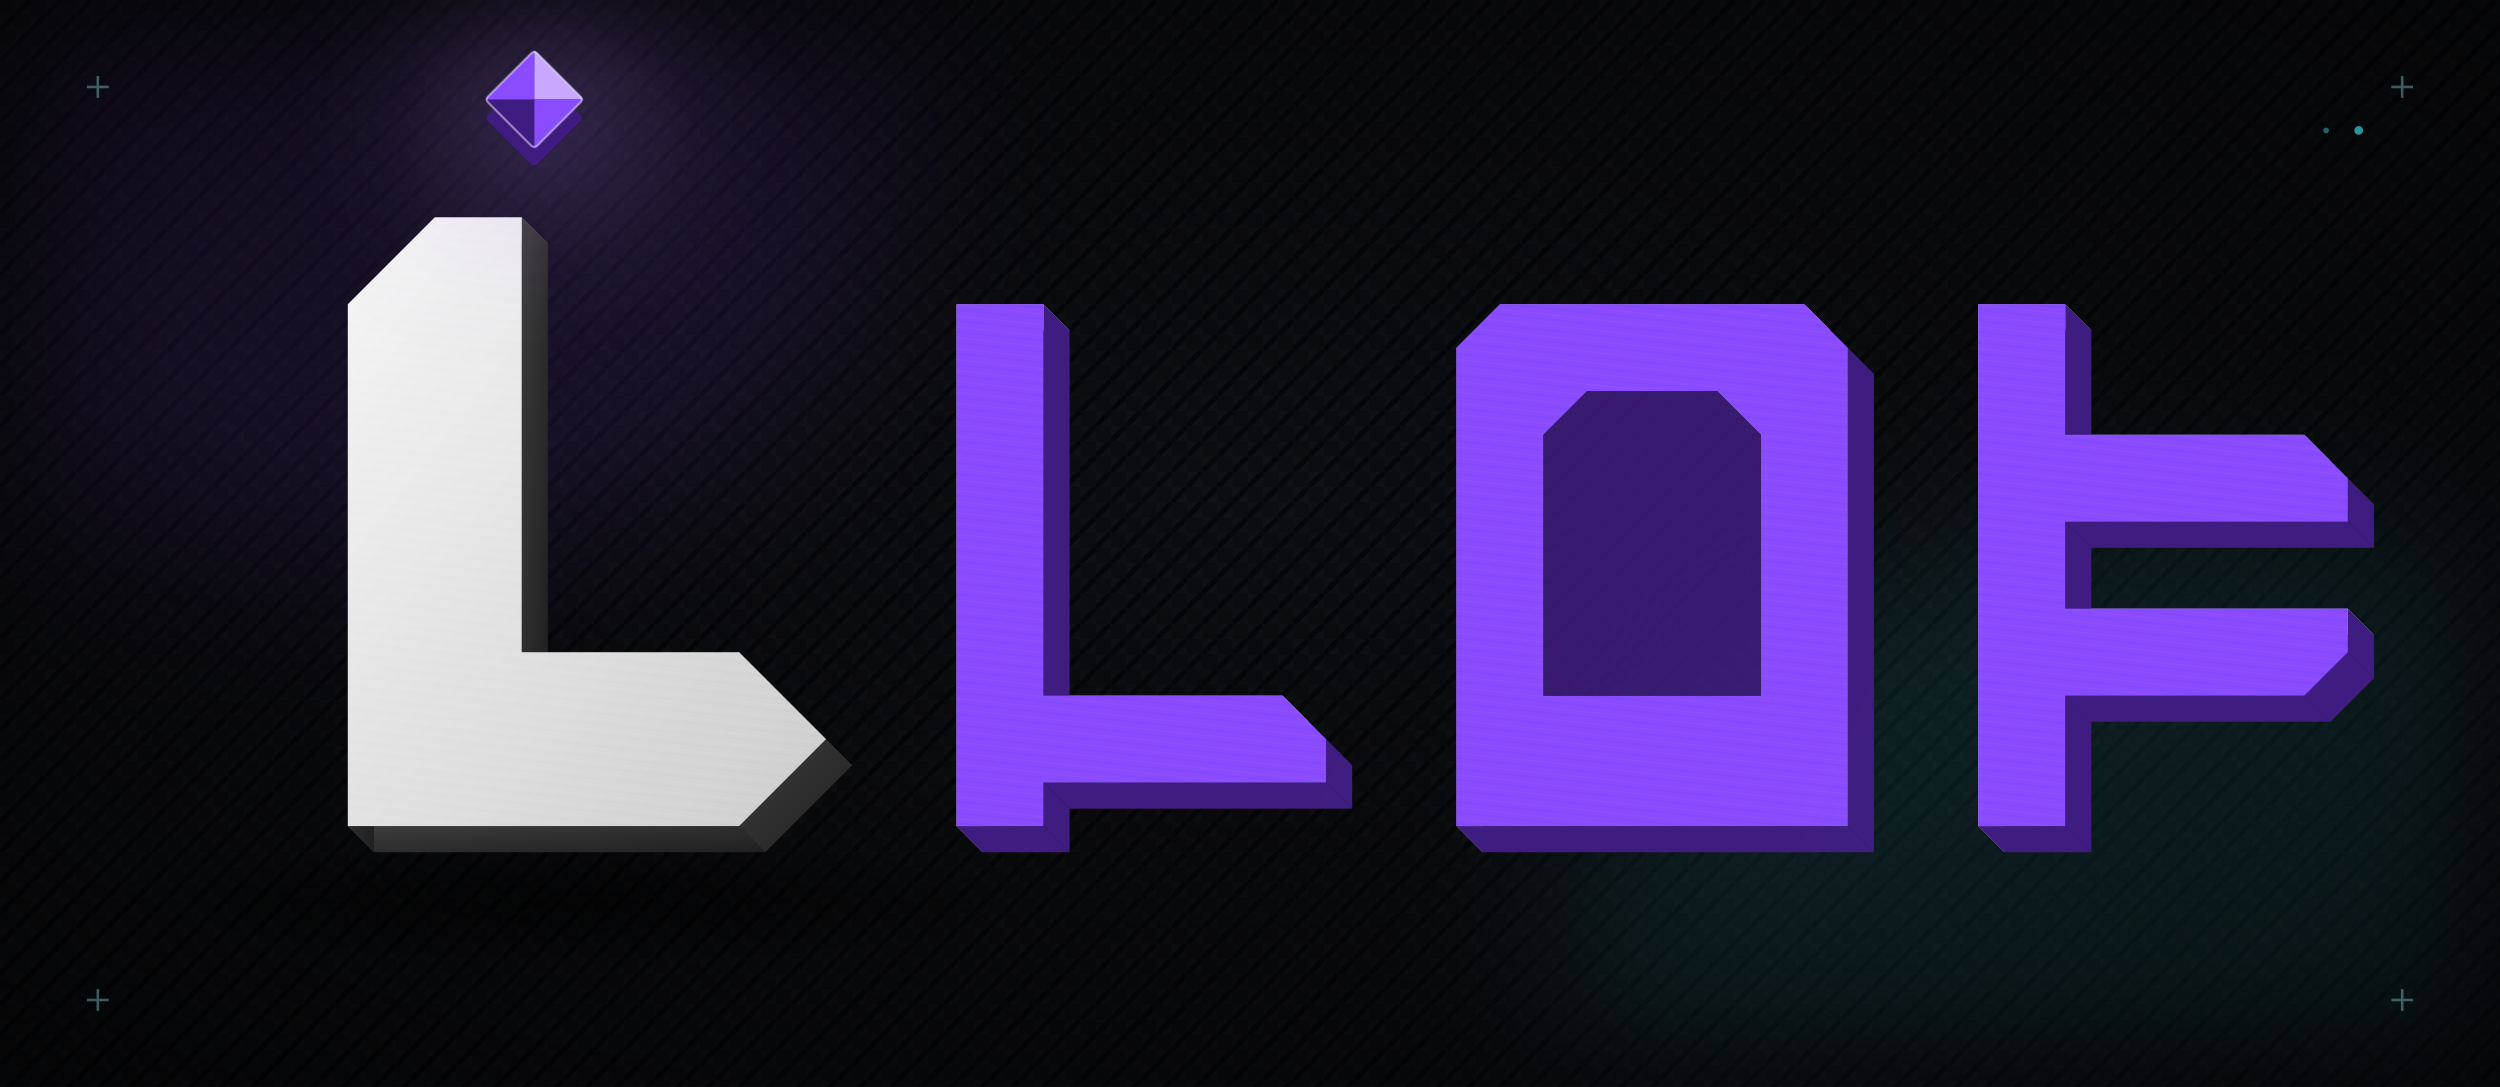
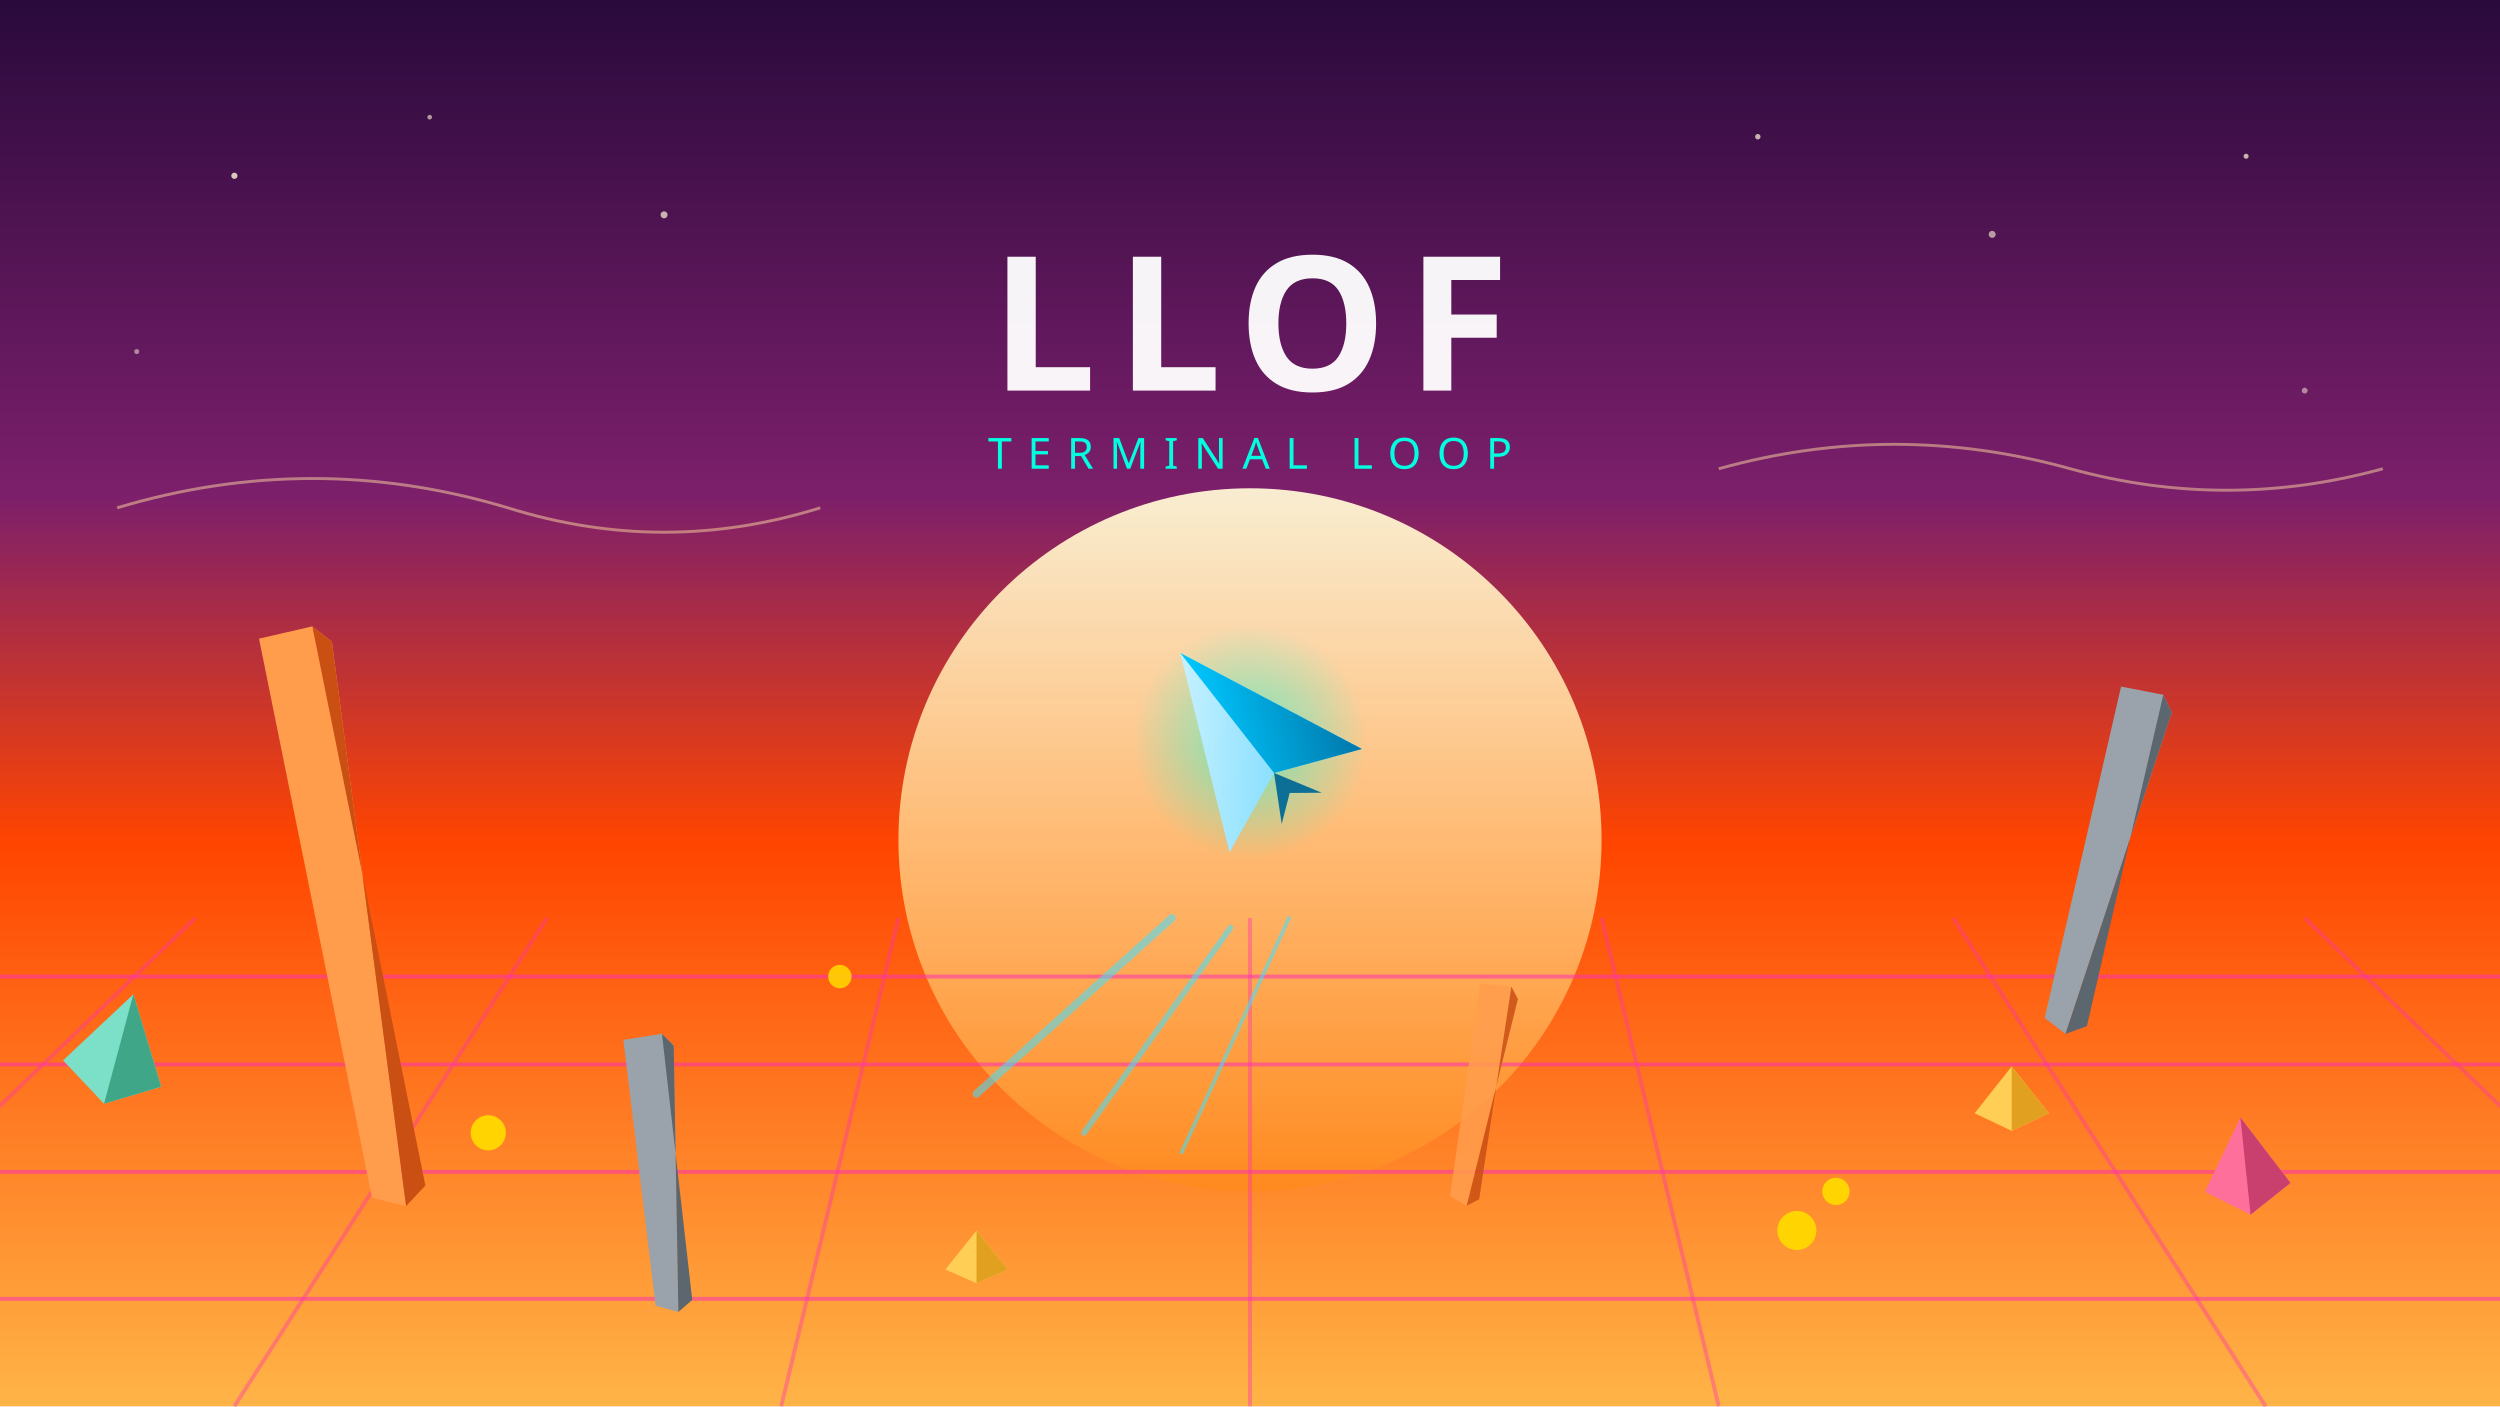
- <svg xmlns="http://www.w3.org/2000/svg" width="100%" viewBox="0 0 1150 500" role="img">
+ <svg xmlns="http://www.w3.org/2000/svg" width="1280" height="720" viewBox="0 0 1280 720">
  <defs>
-     <linearGradient id="faceGrad" x1="0%" y1="0%" x2="100%" y2="100%">
-       <stop offset="0%" stop-color="#F6F6F6" />
-       <stop offset="100%" stop-color="#CDCDCD" />
+     <linearGradient id="sky" x1="0" y1="0" x2="0" y2="1">
+       <stop offset="0%" stop-color="#2a0a3d" />
+       <stop offset="35%" stop-color="#7c1f6b" />
+       <stop offset="60%" stop-color="#ff4500" />
+       <stop offset="100%" stop-color="#ffb347" />
    </linearGradient>
-     <linearGradient id="sideGradMid" x1="0%" y1="0%" x2="100%" y2="100%">
-       <stop offset="0%" stop-color="#9C9C9C" />
-       <stop offset="100%" stop-color="#6E6E6E" />
+     <linearGradient id="sun" x1="0" y1="0" x2="0" y2="1">
+       <stop offset="0%" stop-color="#fff7d6" />
+       <stop offset="100%" stop-color="#ff8a1e" />
    </linearGradient>
-     <linearGradient id="sideGradDark" x1="0%" y1="0%" x2="100%" y2="100%">
-       <stop offset="0%" stop-color="#3C3C3C" />
-       <stop offset="100%" stop-color="#202020" />
+     <linearGradient id="plane" x1="0" y1="0" x2="1" y2="1">
+       <stop offset="0%" stop-color="#eafcff" />
+       <stop offset="100%" stop-color="#5ad1ff" />
    </linearGradient>
-     <linearGradient id="unifiedFlow" gradientUnits="userSpaceOnUse" x1="250" y1="10" x2="1080" y2="380">
-       <stop offset="0%" stop-color="#8A4CFF" />
-       <stop offset="50%" stop-color="#7A6BFF" />
-       <stop offset="100%" stop-color="#3FF3FF" />
+     <linearGradient id="planeShade" x1="0" y1="0" x2="1" y2="1">
+       <stop offset="0%" stop-color="#00c8ff" />
+       <stop offset="100%" stop-color="#0077aa" />
    </linearGradient>
-     <linearGradient id="unifiedFlowLit" gradientUnits="userSpaceOnUse" x1="250" y1="10" x2="1080" y2="380">
-       <stop offset="0%" stop-color="#C9A8FF" />
-       <stop offset="50%" stop-color="#B7C3FF" />
-       <stop offset="100%" stop-color="#9CFBFF" />
-     </linearGradient>
-     <linearGradient id="unifiedFlowDark" gradientUnits="userSpaceOnUse" x1="250" y1="10" x2="1080" y2="380">
-       <stop offset="0%" stop-color="#3F1D80" />
-       <stop offset="50%" stop-color="#332E7A" />
-       <stop offset="100%" stop-color="#187C8A" />
-     </linearGradient>
-     <radialGradient id="gemGlow" cx="50%" cy="50%" r="50%">
-       <stop offset="0%" stop-color="#B98CFF" stop-opacity="0.9" />
-       <stop offset="100%" stop-color="#B98CFF" stop-opacity="0" />
+     <radialGradient id="glow" cx="50%" cy="50%" r="50%">
+       <stop offset="0%" stop-color="#00ffe0" stop-opacity="0.55" />
+       <stop offset="100%" stop-color="#00ffe0" stop-opacity="0" />
    </radialGradient>
-     <pattern id="brushed" width="5" height="5" patternUnits="userSpaceOnUse" patternTransform="rotate(6)">
-       <line x1="0" y1="0" x2="5" y2="0" stroke="#ffffff" stroke-width="0.6" opacity="0.10" />
-       <line x1="0" y1="2.5" x2="5" y2="2.5" stroke="#000000" stroke-width="0.4" opacity="0.10" />
-     </pattern>
-     <pattern id="carbon" width="14" height="14" patternUnits="userSpaceOnUse">
-       <rect width="14" height="14" fill="#101114" />
-       <path d="M0 0 L14 14 M14 0 L0 14" stroke="#06070a" stroke-width="2.4" />
-       <rect width="7" height="7" fill="#0c0d10" />
-       <rect x="7" y="7" width="7" height="7" fill="#0c0d10" />
-     </pattern>
-     <radialGradient id="vignette" cx="50%" cy="45%" r="75%">
-       <stop offset="0%" stop-color="#000000" stop-opacity="0" />
-       <stop offset="100%" stop-color="#000000" stop-opacity="0.65" />
-     </radialGradient>
-     <radialGradient id="ambient" cx="50%" cy="50%" r="65%">
-       <stop offset="0%" stop-color="#000000" stop-opacity="0.55" />
-       <stop offset="100%" stop-color="#000000" stop-opacity="0" />
-     </radialGradient>
-     <filter id="softBlur" x="-50%" y="-50%" width="200%" height="200%">
-       <feGaussianBlur stdDeviation="6" />
-     </filter>
-     <filter id="wideBlur" x="-100%" y="-100%" width="300%" height="300%">
-       <feGaussianBlur stdDeviation="40" />
-     </filter>
-     <filter id="glow" x="-150%" y="-150%" width="400%" height="400%">
-       <feGaussianBlur stdDeviation="6" result="b" />
-       <feMerge>
-         <feMergeNode in="b" />
-         <feMergeNode in="SourceGraphic" />
-       </feMerge>
-     </filter>
  </defs>
-   <rect x="0" y="0" width="1150" height="500" fill="url(#carbon)" />
-   <ellipse cx="150" cy="60" rx="260" ry="200" fill="#8A4CFF" opacity="0.16" filter="url(#wideBlur)" />
-   <ellipse cx="1020" cy="440" rx="300" ry="200" fill="#3FF3FF" opacity="0.14" filter="url(#wideBlur)" />
-   <rect x="0" y="0" width="1150" height="500" fill="url(#vignette)" />
-   <ellipse cx="270" cy="415" rx="190" ry="24" fill="url(#ambient)" filter="url(#softBlur)" />
-   <g stroke="#9CFBFF" stroke-width="1.2" opacity="0.35">
-     <path d="M40 40 h10 M45 35 v10" />
-     <path d="M1110 40 h-10 M1105 35 v10" />
-     <path d="M40 460 h10 M45 455 v10" />
-     <path d="M1110 460 h-10 M1105 455 v10" />
+   <rect width="1280" height="720" fill="url(#sky)" />
+   <g fill="#fff7d6">
+     <circle cx="120" cy="90" r="1.6" opacity="0.8" />
+     <circle cx="220" cy="60" r="1.2" opacity="0.6" />
+     <circle cx="340" cy="110" r="1.8" opacity="0.7" />
+     <circle cx="900" cy="70" r="1.4" opacity="0.7" />
+     <circle cx="1020" cy="120" r="1.8" opacity="0.6" />
+     <circle cx="1150" cy="80" r="1.3" opacity="0.7" />
+     <circle cx="70" cy="180" r="1.3" opacity="0.5" />
+     <circle cx="1180" cy="200" r="1.5" opacity="0.5" />
  </g>
-   <circle cx="1085" cy="60" r="2" fill="#3FF3FF" opacity="0.6" />
-   <circle cx="1070" cy="60" r="1.3" fill="#3FF3FF" opacity="0.4" />
-   <g>
-     <path d="M160 140 L200 100 L212 112 L172 152 Z" fill="url(#sideGradMid)" />
-     <path d="M200 100 L240 100 L252 112 L212 112 Z" fill="url(#sideGradMid)" />
-     <path d="M240 100 L240 300 L252 312 L252 112 Z" fill="url(#sideGradDark)" />
-     <path d="M340 300 L380 340 L392 352 L352 312 Z" fill="url(#sideGradDark)" />
-     <path d="M380 340 L340 380 L352 392 L392 352 Z" fill="url(#sideGradDark)" />
-     <path d="M340 380 L160 380 L172 392 L352 392 Z" fill="url(#sideGradDark)" />
-     <path d="M160 380 L160 140 L172 152 L172 392 Z" fill="url(#sideGradDark)" />
+   <circle cx="640" cy="430" r="180" fill="url(#sun)" opacity="0.95" />
+   <g stroke="#ffd9a0" stroke-width="1.5" fill="none" opacity="0.5">
+     <path d="M 60,260 Q 160,230 260,260 Q 340,285 420,260" />
+     <path d="M 880,240 Q 970,215 1060,240 Q 1140,262 1220,240" />
  </g>
-   <path d="M160 140 L200 100 L240 100 L240 300 L340 300 L380 340 L340 380 L160 380 Z" fill="url(#faceGrad)" />
-   <path d="M160 140 L200 100 L240 100 L240 300 L340 300 L380 340 L340 380 L160 380 Z" fill="url(#brushed)" style="mix-blend-mode:overlay" />
-   <line x1="200" y1="130" x2="200" y2="360" stroke="url(#unifiedFlow)" stroke-width="3" opacity="0.55" filter="url(#glow)" />
-   <circle cx="250" cy="50" r="46" fill="url(#gemGlow)" filter="url(#wideBlur)" />
-   <g transform="translate(250 50) rotate(45)">
-     <rect x="-16" y="-10" width="32" height="32" rx="2" fill="url(#unifiedFlowDark)" />
-     <g>
-       <polygon points="-22,-16 10,-16 -6,0" fill="url(#unifiedFlowLit)" />
-       <polygon points="10,-16 10,16 -6,0" fill="url(#unifiedFlow)" />
-       <polygon points="10,16 -22,16 -6,0" fill="url(#unifiedFlowDark)" />
-       <polygon points="-22,16 -22,-16 -6,0" fill="url(#unifiedFlow)" />
-     </g>
-     <rect x="-22" y="-16" width="32" height="32" rx="2" fill="none" stroke="#F3EBFF" stroke-width="1" opacity="0.5" />
+   <g stroke="#ff2fb0" stroke-width="2" opacity="0.55">
+     <line x1="0" y1="500" x2="1280" y2="500" />
+     <line x1="0" y1="545" x2="1280" y2="545" />
+     <line x1="0" y1="600" x2="1280" y2="600" />
+     <line x1="0" y1="665" x2="1280" y2="665" />
  </g>
-   <g transform="translate(440 140)">
-     <g>
-       <path d="M0 0 L40 0 L52 12 L12 12 Z" fill="url(#unifiedFlowLit)" />
-       <path d="M40 180 L150 180 L162 192 L52 192 Z" fill="url(#unifiedFlowLit)" />
-       <path d="M0 240 L0 0 L12 12 L12 252 Z" fill="url(#unifiedFlowLit)" />
-       <path d="M40 0 L40 180 L52 192 L52 12 Z" fill="url(#unifiedFlowDark)" />
-       <path d="M150 180 L170 200 L182 212 L162 192 Z" fill="url(#unifiedFlowDark)" />
-       <path d="M170 200 L170 220 L182 232 L182 212 Z" fill="url(#unifiedFlowDark)" />
-       <path d="M170 220 L40 220 L52 232 L182 232 Z" fill="url(#unifiedFlowDark)" />
-       <path d="M40 220 L40 240 L52 252 L52 232 Z" fill="url(#unifiedFlowDark)" />
-       <path d="M40 240 L0 240 L12 252 L52 252 Z" fill="url(#unifiedFlowDark)" />
-     </g>
-     <path d="M0 0 L40 0 L40 180 L150 180 L170 200 L170 220 L40 220 L40 240 L0 240 Z" fill="url(#unifiedFlow)" />
-     <path d="M0 0 L40 0 L40 180 L150 180 L170 200 L170 220 L40 220 L40 240 L0 240 Z" fill="url(#brushed)" style="mix-blend-mode:overlay" />
-     <line x1="20" y1="14" x2="20" y2="226" stroke="#EAF9FF" stroke-width="2.5" opacity="0.6" filter="url(#glow)" />
+   <g stroke="#ff2fb0" stroke-width="2" opacity="0.4">
+     <line x1="100" y1="470" x2="-160" y2="720" />
+     <line x1="280" y1="470" x2="120" y2="720" />
+     <line x1="460" y1="470" x2="400" y2="720" />
+     <line x1="640" y1="470" x2="640" y2="720" />
+     <line x1="820" y1="470" x2="880" y2="720" />
+     <line x1="1000" y1="470" x2="1160" y2="720" />
+     <line x1="1180" y1="470" x2="1440" y2="720" />
  </g>
-   <g transform="translate(670 140)">
-     <g>
-       <path d="M20 0 L160 0 L172 12 L32 12 Z" fill="url(#unifiedFlowLit)" />
-       <path d="M0 240 L0 20 L12 32 L12 252 Z" fill="url(#unifiedFlowLit)" />
-       <path d="M0 20 L20 0 L32 12 L12 32 Z" fill="url(#unifiedFlowLit)" />
-       <path d="M160 0 L180 20 L192 32 L172 12 Z" fill="url(#unifiedFlowDark)" />
-       <path d="M180 20 L180 240 L192 252 L192 32 Z" fill="url(#unifiedFlowDark)" />
-       <path d="M180 240 L0 240 L12 252 L192 252 Z" fill="url(#unifiedFlowDark)" />
-     </g>
-     <path fill-rule="evenodd" fill="url(#unifiedFlow)" d="M20 0 L160 0 L180 20 L180 240 L0 240 L0 20 Z            M60 40 L120 40 L140 60 L140 180 L40 180 L40 60 Z" />
-     <path fill-rule="evenodd" fill="url(#brushed)" style="mix-blend-mode:overlay" d="M20 0 L160 0 L180 20 L180 240 L0 240 L0 20 Z            M60 40 L120 40 L140 60 L140 180 L40 180 L40 60 Z" />
-     <path d="M60 40 L120 40 L140 60 L140 180 L40 180 L40 60 Z" fill="url(#unifiedFlowDark)" opacity="0.85" />
-     <line x1="90" y1="196" x2="90" y2="228" stroke="#EAF9FF" stroke-width="2.5" opacity="0.6" filter="url(#glow)" />
+   <g transform="translate(180,470) rotate(-13)">
+     <polygon points="-14,-150 14,-150 22,-140 -6,150 -22,142" fill="#ff9d4d" />
+     <polygon points="14,-150 22,-140 -6,150 6,142" fill="#c94f13" />
  </g>
-   <g transform="translate(910 140)">
-     <g>
-       <path d="M0 0 L40 0 L52 12 L12 12 Z" fill="url(#unifiedFlowLit)" />
-       <path d="M40 60 L150 60 L162 72 L52 72 Z" fill="url(#unifiedFlowLit)" />
-       <path d="M40 140 L170 140 L182 152 L52 152 Z" fill="url(#unifiedFlowLit)" />
-       <path d="M0 240 L0 0 L12 12 L12 252 Z" fill="url(#unifiedFlowLit)" />
-       <path d="M40 0 L40 60 L52 72 L52 12 Z" fill="url(#unifiedFlowDark)" />
-       <path d="M150 60 L170 80 L182 92 L162 72 Z" fill="url(#unifiedFlowDark)" />
-       <path d="M170 80 L170 100 L182 112 L182 92 Z" fill="url(#unifiedFlowDark)" />
-       <path d="M170 100 L40 100 L52 112 L182 112 Z" fill="url(#unifiedFlowDark)" />
-       <path d="M40 100 L40 140 L52 152 L52 112 Z" fill="url(#unifiedFlowDark)" />
-       <path d="M170 140 L170 160 L182 172 L182 152 Z" fill="url(#unifiedFlowDark)" />
-       <path d="M170 160 L150 180 L162 192 L182 172 Z" fill="url(#unifiedFlowDark)" />
-       <path d="M150 180 L40 180 L52 192 L162 192 Z" fill="url(#unifiedFlowDark)" />
-       <path d="M40 180 L40 240 L52 252 L52 192 Z" fill="url(#unifiedFlowDark)" />
-       <path d="M40 240 L0 240 L12 252 L52 252 Z" fill="url(#unifiedFlowDark)" />
-     </g>
-     <path d="M0 0 L40 0 L40 60 L150 60 L170 80 L170 100 L40 100 L40 140 L170 140 L170 160 L150 180 L40 180 L40 240 L0 240 Z" fill="url(#unifiedFlow)" />
-     <path d="M0 0 L40 0 L40 60 L150 60 L170 80 L170 100 L40 100 L40 140 L170 140 L170 160 L150 180 L40 180 L40 240 L0 240 Z" fill="url(#brushed)" style="mix-blend-mode:overlay" />
-     <line x1="20" y1="14" x2="20" y2="226" stroke="#EAF9FF" stroke-width="2.5" opacity="0.6" filter="url(#glow)" />
+   <g transform="translate(1080,440) rotate(11)">
+     <polygon points="-11,-88 11,-88 17,-80 -5,92 -17,86" fill="#9aa3ab" />
+     <polygon points="11,-88 17,-80 -5,92 5,86" fill="#5c666f" />
  </g>
+   <g transform="translate(1030,570)">
+     <polygon points="0,-24 19,0 0,9 -19,0" fill="#ffce54" />
+     <polygon points="0,-24 19,0 0,9" fill="#e2a020" />
+   </g>
+   <g transform="translate(250,580)">
+     <circle cx="0" cy="0" r="9" fill="#ffd400" />
+   </g>
+   <g transform="translate(940,610)">
+     <circle cx="0" cy="0" r="7" fill="#ffd400" />
+   </g>
+   <g stroke="#3fe0ff" stroke-linecap="round" opacity="0.55">
+     <line x1="600" y1="470" x2="500" y2="560" stroke-width="4" />
+     <line x1="630" y1="475" x2="555" y2="580" stroke-width="3" />
+     <line x1="660" y1="470" x2="605" y2="590" stroke-width="2" />
+   </g>
+   <g transform="translate(760,560) rotate(6)">
+     <polygon points="-8,-56 8,-56 12,-50 -3,58 -12,54" fill="#ff9d4d" opacity="0.85" />
+     <polygon points="8,-56 12,-50 -3,58 3,54" fill="#c94f13" opacity="0.85" />
+   </g>
+   <g transform="translate(340,600) rotate(-9)">
+     <polygon points="-10,-70 10,-70 15,-63 -4,72 -15,67" fill="#9aa3ab" />
+     <polygon points="10,-70 15,-63 -4,72 4,67" fill="#5c666f" />
+   </g>
+   <g transform="translate(60,540) rotate(15)">
+     <polygon points="0,-32 26,10 0,26 -26,10" fill="#7ce0c8" />
+     <polygon points="0,-32 26,10 0,26" fill="#3fa688" />
+   </g>
+   <g transform="translate(500,650)">
+     <polygon points="0,-20 16,0 0,7 -16,0" fill="#ffce54" />
+     <polygon points="0,-20 16,0 0,7" fill="#e2a020" />
+   </g>
+   <g transform="translate(1150,600) rotate(-6)">
+     <polygon points="0,-28 22,8 0,22 -22,8" fill="#ff6f9c" />
+     <polygon points="0,-28 22,8 0,22" fill="#c93f6e" />
+   </g>
+   <g transform="translate(920,630)">
+     <circle cx="0" cy="0" r="10" fill="#ffd400" />
+   </g>
+   <g transform="translate(430,500) rotate(20)">
+     <circle cx="0" cy="0" r="6" fill="#ffd400" opacity="0.9" />
+   </g>
+   <g transform="translate(640,380) rotate(-38)">
+     <circle cx="0" cy="0" r="60" fill="url(#glow)" />
+     <polygon points="0,-58 43,38 0,20 -43,38" fill="url(#plane)" />
+     <polygon points="0,-58 43,38 0,20" fill="url(#planeShade)" />
+     <polygon points="0,20 -13,43 0,33 13,43" fill="#0d6f96" />
+   </g>
+   <text x="640" y="200" text-anchor="middle" font-family="Trebuchet MS, Verdana, sans-serif" font-weight="700" font-size="96" letter-spacing="10" fill="#ffffff" opacity="0.95">LLOF</text>
+   <text x="640" y="240" text-anchor="middle" font-family="Trebuchet MS, Verdana, sans-serif" font-weight="400" font-size="22" letter-spacing="8" fill="#00ffe0">TERMINAL LOOP</text>
</svg>
